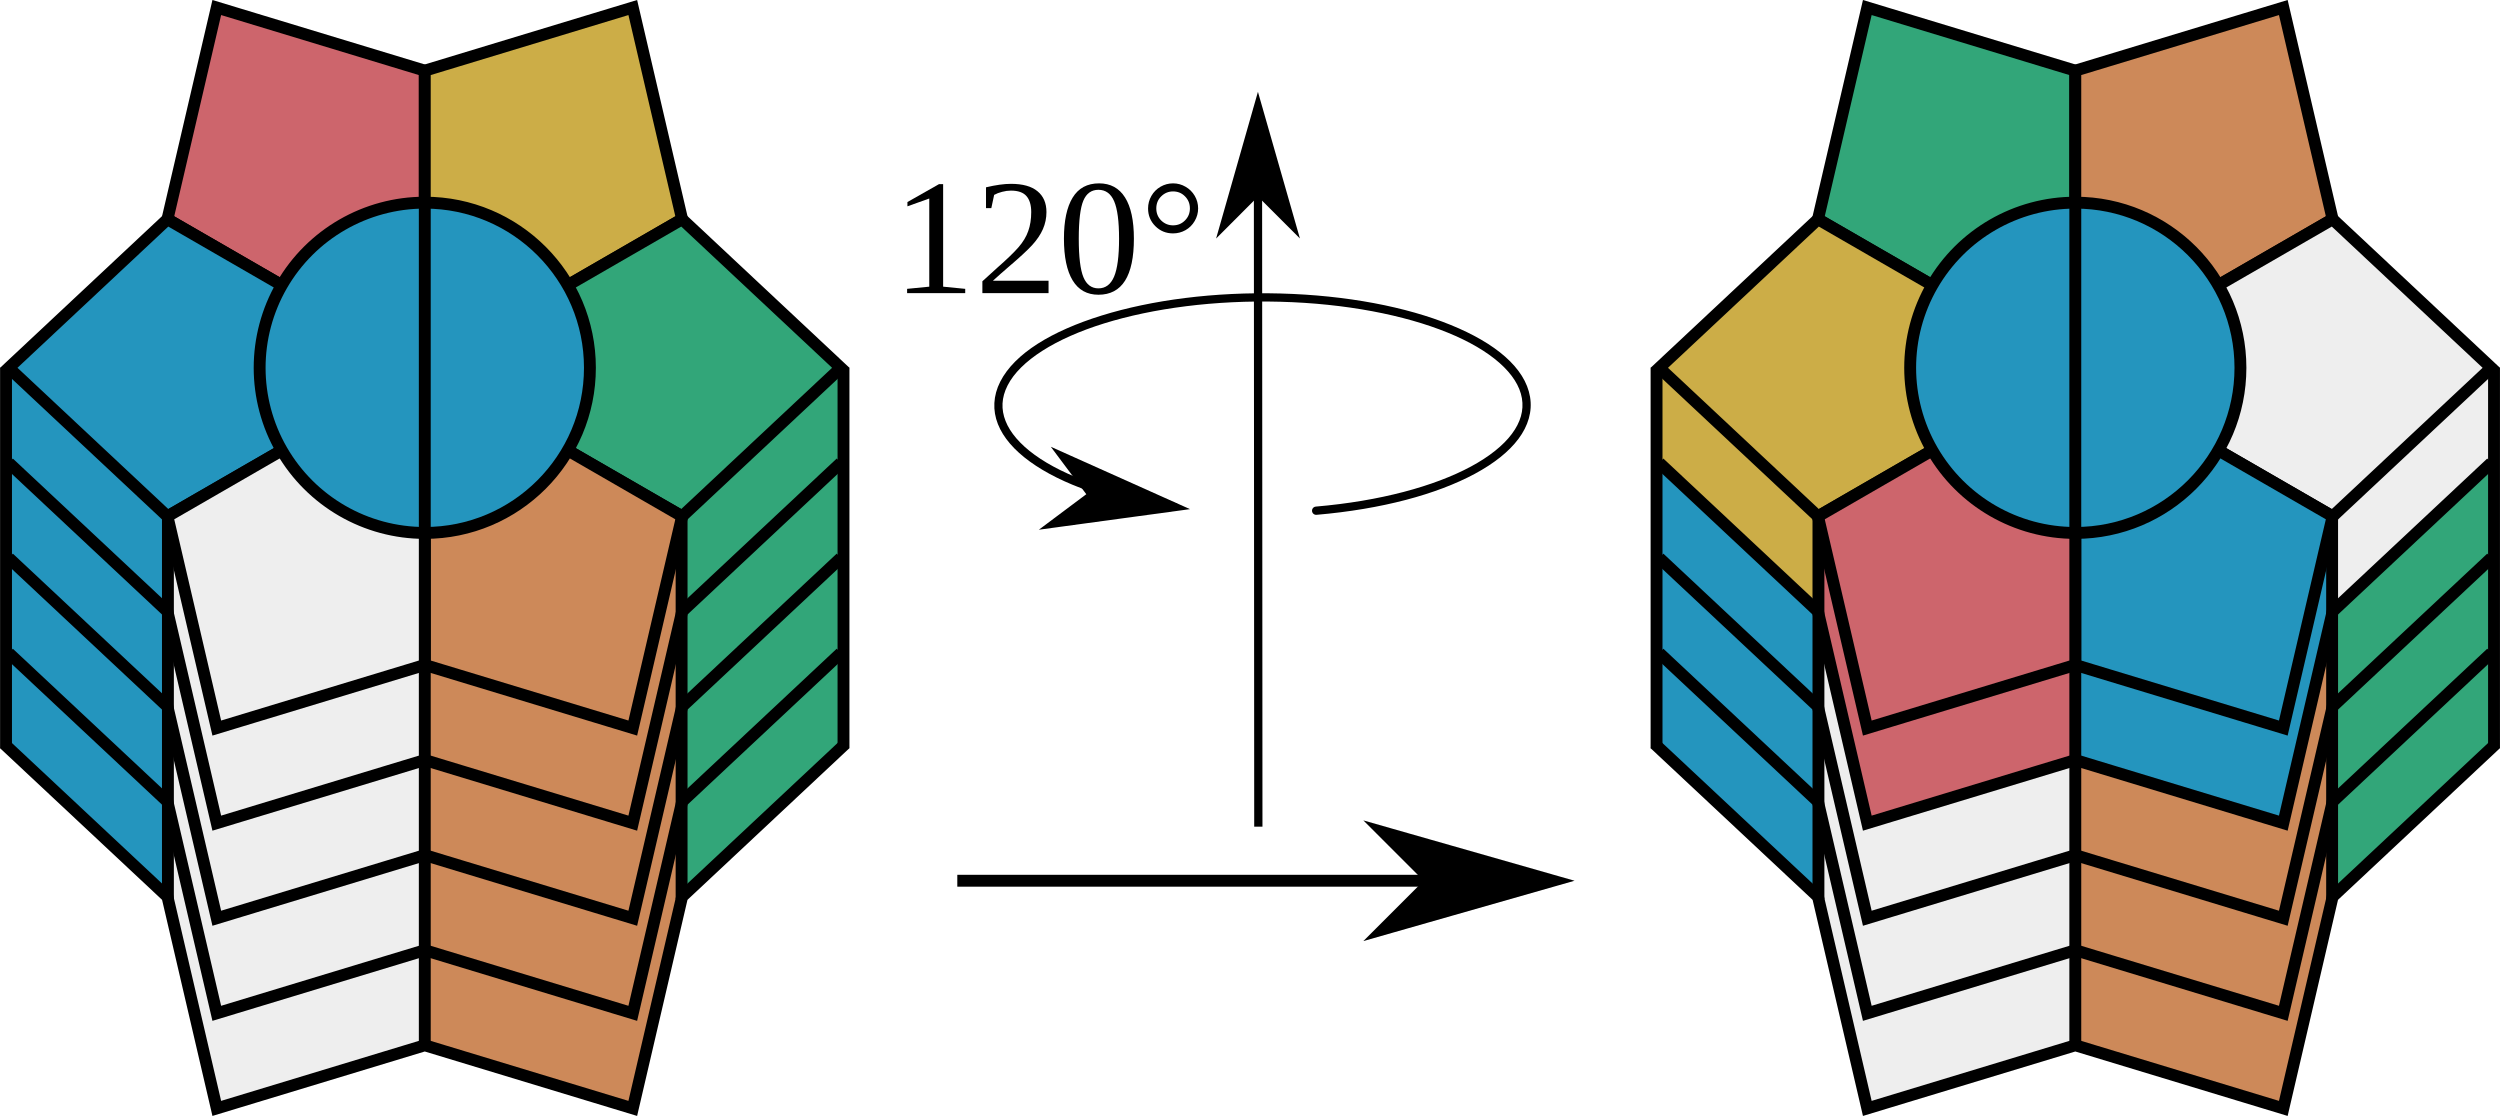
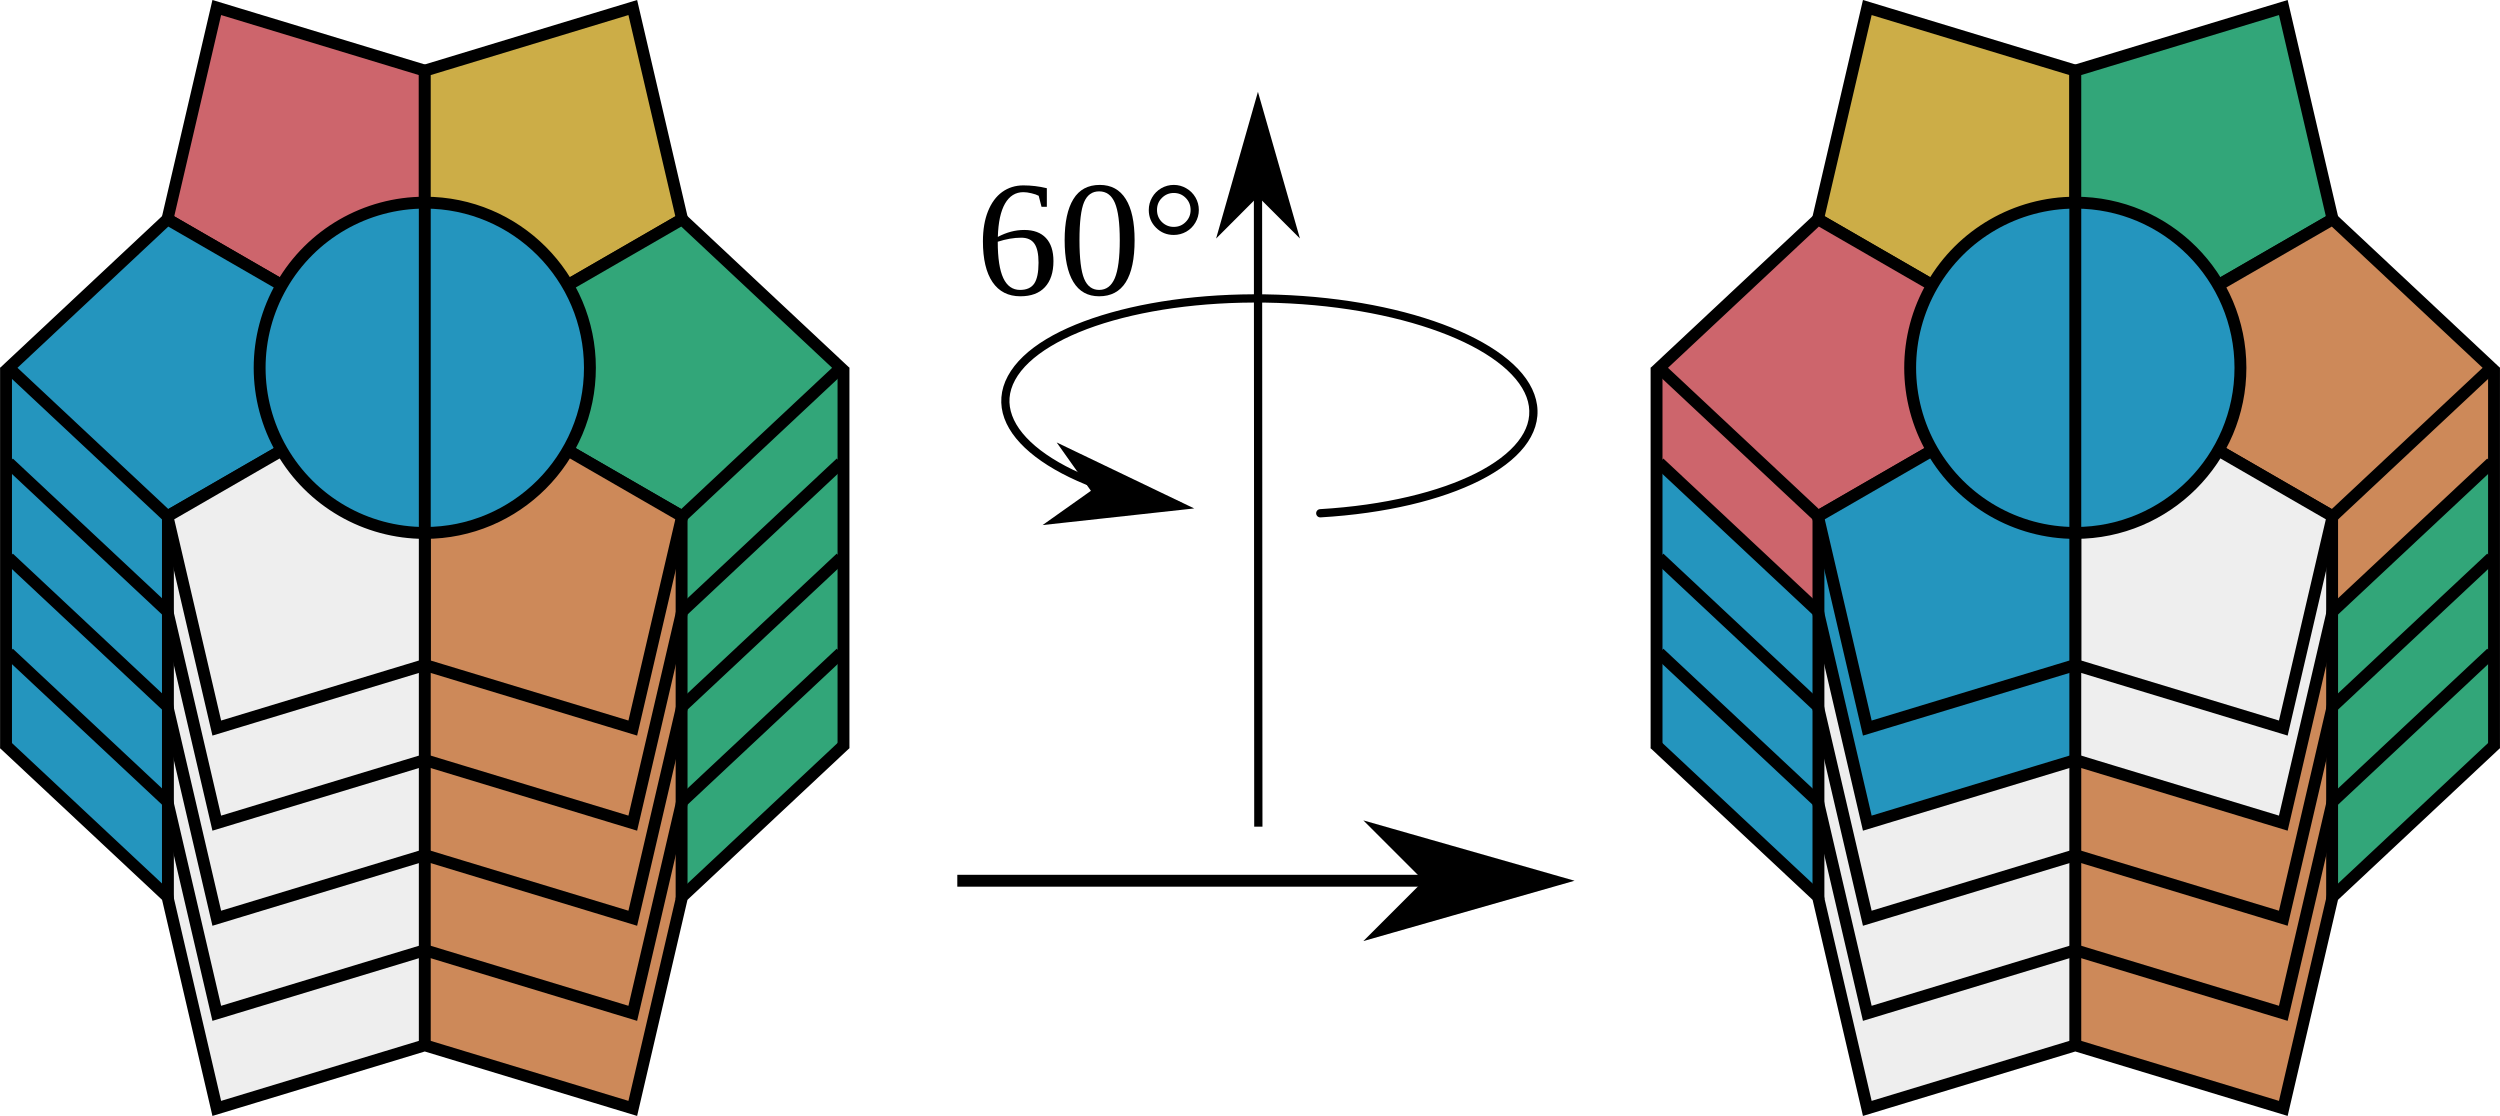
<svg xmlns="http://www.w3.org/2000/svg" width="170.989mm" height="76.325mm" viewBox="0 0 605.868 270.443" id="svg2" version="1.1">
  <defs id="defs4" />
  <g id="layer1" transform="translate(-4.306907,-4.640164)">
    <path id="path4321" d="m 108.066,235.24 49.606,14.704 11.314,-45.992 0.63,18.003 -11.956,51.304 -50.408,-15.298 z" style="fill:#cd8959;fill-opacity:1;fill-rule:evenodd;stroke:none;stroke-width:5;stroke-linecap:butt;stroke-linejoin:miter;stroke-miterlimit:4;stroke-dasharray:none;stroke-opacity:1" />
    <path style="fill:#cd8959;fill-opacity:1;fill-rule:evenodd;stroke:none;stroke-width:5;stroke-linecap:butt;stroke-linejoin:miter;stroke-miterlimit:4;stroke-dasharray:none;stroke-opacity:1" d="m 108.066,212.196 49.606,14.704 11.314,-45.992 0.63,18.003 -11.956,51.304 -50.408,-15.298 z" id="path4323" />
    <path id="path4325" d="m 108.066,189.153 49.606,14.704 11.314,-45.992 0.63,18.003 -11.956,51.304 -50.408,-15.298 z" style="fill:#cd8959;fill-opacity:1;fill-rule:evenodd;stroke:none;stroke-width:5;stroke-linecap:butt;stroke-linejoin:miter;stroke-miterlimit:4;stroke-dasharray:none;stroke-opacity:1" />
    <path style="fill:#cd8959;fill-opacity:1;fill-rule:evenodd;stroke:none;stroke-width:5;stroke-linecap:butt;stroke-linejoin:miter;stroke-miterlimit:4;stroke-dasharray:none;stroke-opacity:1" d="m 108.066,166.109 49.606,14.704 11.314,-45.992 0.63,18.003 -11.956,51.304 -50.408,-15.298 z" id="path4327" />
    <path style="fill:#eeeeee;fill-opacity:1;fill-rule:evenodd;stroke:none;stroke-width:5;stroke-linecap:butt;stroke-linejoin:miter;stroke-miterlimit:4;stroke-dasharray:none;stroke-opacity:1" d="M 106.436,235.064 56.627,250.526 45.11,205.698 44.887,221.955 56.843,273.259 107.251,257.961 Z" id="path4313" />
    <path id="path4315" d="M 106.436,212.021 56.627,227.482 45.11,182.654 44.887,198.912 56.843,250.215 107.251,234.917 Z" style="fill:#eeeeee;fill-opacity:1;fill-rule:evenodd;stroke:none;stroke-width:5;stroke-linecap:butt;stroke-linejoin:miter;stroke-miterlimit:4;stroke-dasharray:none;stroke-opacity:1" />
    <path style="fill:#eeeeee;fill-opacity:1;fill-rule:evenodd;stroke:none;stroke-width:5;stroke-linecap:butt;stroke-linejoin:miter;stroke-miterlimit:4;stroke-dasharray:none;stroke-opacity:1" d="M 106.436,188.977 56.627,204.438 45.11,159.61 44.887,175.868 56.843,227.171 107.251,211.874 Z" id="path4317" />
    <path id="path4319" d="M 106.436,165.933 56.627,181.394 45.11,136.566 44.887,152.824 56.843,204.128 107.251,188.83 Z" style="fill:#eeeeee;fill-opacity:1;fill-rule:evenodd;stroke:none;stroke-width:5;stroke-linecap:butt;stroke-linejoin:miter;stroke-miterlimit:4;stroke-dasharray:none;stroke-opacity:1" />
    <path style="fill:#32a679;fill-opacity:1;fill-rule:evenodd;stroke:none;stroke-width:5;stroke-linecap:butt;stroke-linejoin:miter;stroke-miterlimit:4;stroke-dasharray:none;stroke-opacity:1" d="m 169.577,198.05 0.038,23.905 38.452,-36.006 1.061,-23.09 z" id="path4299" />
    <path id="path4307" d="m 169.577,175.007 0.038,23.905 38.452,-36.006 1.061,-23.09 z" style="fill:#32a679;fill-opacity:1;fill-rule:evenodd;stroke:none;stroke-width:5;stroke-linecap:butt;stroke-linejoin:miter;stroke-miterlimit:4;stroke-dasharray:none;stroke-opacity:1" />
    <path style="fill:#32a679;fill-opacity:1;fill-rule:evenodd;stroke:none;stroke-width:5;stroke-linecap:butt;stroke-linejoin:miter;stroke-miterlimit:4;stroke-dasharray:none;stroke-opacity:1" d="m 169.577,151.963 0.038,23.905 38.452,-36.006 1.061,-23.09 z" id="path4309" />
    <path id="path4311" d="m 169.577,128.919 0.038,23.905 38.452,-36.006 1.061,-23.09 z" style="fill:#32a679;fill-opacity:1;fill-rule:evenodd;stroke:none;stroke-width:5;stroke-linecap:butt;stroke-linejoin:miter;stroke-miterlimit:4;stroke-dasharray:none;stroke-opacity:1" />
    <path style="fill:#2495be;fill-opacity:1;fill-rule:evenodd;stroke:none;stroke-width:5;stroke-linecap:butt;stroke-linejoin:miter;stroke-miterlimit:4;stroke-dasharray:none;stroke-opacity:1" d="M 44.517,174.719 44.887,198.912 6.434,162.906 7.002,139.121 Z" id="path4301" />
    <path id="path4303" d="M 44.517,151.676 44.887,175.868 6.434,139.862 7.002,116.077 Z" style="fill:#2495be;fill-opacity:1;fill-rule:evenodd;stroke:none;stroke-width:5;stroke-linecap:butt;stroke-linejoin:miter;stroke-miterlimit:4;stroke-dasharray:none;stroke-opacity:1" />
    <path style="fill:#2495be;fill-opacity:1;fill-rule:evenodd;stroke:none;stroke-width:5;stroke-linecap:butt;stroke-linejoin:miter;stroke-miterlimit:4;stroke-dasharray:none;stroke-opacity:1" d="M 44.517,128.632 44.887,152.824 6.434,116.818 7.002,93.033 Z" id="path4305" />
    <path id="path4293" d="M 44.517,197.763 44.887,221.955 6.434,185.95 7.002,162.165 Z" style="fill:#2495be;fill-opacity:1;fill-rule:evenodd;stroke:none;stroke-width:5;stroke-linecap:butt;stroke-linejoin:miter;stroke-miterlimit:4;stroke-dasharray:none;stroke-opacity:1" />
    <path id="path4287" d="m 5.291,184.899 39.595,37.056 11.956,51.304 50.408,-15.298 50.408,15.298 11.956,-51.304 39.553,-37.039" style="fill:none;fill-opacity:1;fill-rule:evenodd;stroke:#000000;stroke-width:2.88;stroke-linecap:butt;stroke-linejoin:miter;stroke-miterlimit:4;stroke-dasharray:none;stroke-opacity:1" />
    <path style="fill:none;fill-opacity:1;fill-rule:evenodd;stroke:#000000;stroke-width:2.88;stroke-linecap:butt;stroke-linejoin:miter;stroke-miterlimit:4;stroke-dasharray:none;stroke-opacity:1" d="m 6.434,162.905 38.452,36.006 11.956,51.304 50.408,-15.298 50.408,15.298 11.956,-51.304 38.452,-36.006" id="path4269" />
    <path id="path4267" d="m 6.434,139.862 38.452,36.006 11.956,51.304 50.408,-15.298 50.408,15.298 11.956,-51.304 38.452,-36.006" style="fill:none;fill-opacity:1;fill-rule:evenodd;stroke:#000000;stroke-width:2.88;stroke-linecap:butt;stroke-linejoin:miter;stroke-miterlimit:4;stroke-dasharray:none;stroke-opacity:1" />
    <path style="fill:none;fill-opacity:1;fill-rule:evenodd;stroke:#000000;stroke-width:2.88;stroke-linecap:butt;stroke-linejoin:miter;stroke-miterlimit:4;stroke-dasharray:none;stroke-opacity:1" d="m 6.434,116.818 38.452,36.006 11.956,51.304 50.408,-15.298 50.408,15.298 11.956,-51.304 38.452,-36.006" id="path4258" />
    <path style="fill:#cd656c;fill-opacity:1;fill-rule:evenodd;stroke:#000000;stroke-width:2.88;stroke-linecap:butt;stroke-linejoin:miter;stroke-miterlimit:4;stroke-dasharray:none;stroke-opacity:1" d="m 107.251,93.775 0,-72.012 L 56.843,6.465 44.887,57.769 Z" id="path4146" />
    <path id="path4148" d="m 107.251,93.775 0,-72.012 50.408,-15.298 11.956,51.304 z" style="fill:#ccad47;fill-opacity:1;fill-rule:evenodd;stroke:#000000;stroke-width:2.88;stroke-linecap:butt;stroke-linejoin:miter;stroke-miterlimit:4;stroke-dasharray:none;stroke-opacity:1" />
    <path id="path4150" d="M 107.251,93.775 169.615,129.78 208.067,93.775 169.615,57.769 Z" style="fill:#32a679;fill-opacity:1;fill-rule:evenodd;stroke:#000000;stroke-width:2.88;stroke-linecap:butt;stroke-linejoin:miter;stroke-miterlimit:4;stroke-dasharray:none;stroke-opacity:1" />
    <path style="fill:#cd8959;fill-opacity:1;fill-rule:evenodd;stroke:#000000;stroke-width:2.88;stroke-linecap:butt;stroke-linejoin:miter;stroke-miterlimit:4;stroke-dasharray:none;stroke-opacity:1" d="M 107.251,93.775 169.615,129.78 157.659,181.084 107.251,165.786 Z" id="path4152" />
    <path style="fill:#2495be;fill-opacity:1;fill-rule:evenodd;stroke:#000000;stroke-width:2.88;stroke-linecap:butt;stroke-linejoin:miter;stroke-miterlimit:4;stroke-dasharray:none;stroke-opacity:1" d="M 107.251,93.775 44.887,129.78 6.434,93.775 44.887,57.769 Z" id="path4154" />
    <path id="path4156" d="M 107.251,93.775 44.887,129.78 56.843,181.084 107.251,165.786 Z" style="fill:#eeeeee;fill-opacity:1;fill-rule:evenodd;stroke:#000000;stroke-width:2.88;stroke-linecap:butt;stroke-linejoin:miter;stroke-miterlimit:4;stroke-dasharray:none;stroke-opacity:1" />
    <path style="opacity:1;fill:#2495be;fill-opacity:1;stroke:#000000;stroke-width:2.88;stroke-linecap:round;stroke-linejoin:round;stroke-miterlimit:4;stroke-dasharray:none;stroke-dashoffset:0;stroke-opacity:1" id="path4140" d="m 107.251,133.796 a 40.021,40.021 0 0 1 -34.659,-20.011 40.021,40.021 0 0 1 0,-40.021 40.021,40.021 0 0 1 34.659,-20.011" />
    <path d="m 107.251,53.753 a 40.021,40.021 0 0 1 40.021,40.021 40.021,40.021 0 0 1 -40.021,40.021" id="path4158" style="opacity:1;fill:#2495be;fill-opacity:1;stroke:#000000;stroke-width:2.88;stroke-linecap:round;stroke-linejoin:round;stroke-miterlimit:4;stroke-dasharray:none;stroke-dashoffset:0;stroke-opacity:1" />
    <path style="fill:none;fill-rule:evenodd;stroke:#000000;stroke-width:2.88;stroke-linecap:butt;stroke-linejoin:miter;stroke-miterlimit:4;stroke-dasharray:none;stroke-opacity:1" d="m 107.251,132.987 0,-78.653" id="path4160" />
    <path style="fill:none;fill-rule:evenodd;stroke:#000000;stroke-width:2.88;stroke-linecap:butt;stroke-linejoin:miter;stroke-miterlimit:4;stroke-dasharray:none;stroke-opacity:1" d="m 5.767,185.95 0,-92.174" id="path4279" />
    <path id="path4281" d="m 45.001,222.578 0,-92.174" style="fill:none;fill-rule:evenodd;stroke:#000000;stroke-width:2.88;stroke-linecap:butt;stroke-linejoin:miter;stroke-miterlimit:4;stroke-dasharray:none;stroke-opacity:1" />
    <path id="path4283" d="m 208.726,185.95 0,-92.174" style="fill:none;fill-rule:evenodd;stroke:#000000;stroke-width:2.88;stroke-linecap:butt;stroke-linejoin:miter;stroke-miterlimit:4;stroke-dasharray:none;stroke-opacity:1" />
    <path style="fill:none;fill-rule:evenodd;stroke:#000000;stroke-width:2.88;stroke-linecap:butt;stroke-linejoin:miter;stroke-miterlimit:4;stroke-dasharray:none;stroke-opacity:1" d="m 169.489,222.578 0,-92.174" id="path4285" />
    <path id="path4291" d="m 107.251,258.144 0,-91.615" style="fill:none;fill-rule:evenodd;stroke:#000000;stroke-width:2.88;stroke-linecap:butt;stroke-linejoin:miter;stroke-miterlimit:4;stroke-dasharray:none;stroke-opacity:1" />
    <path style="fill:#cd8959;fill-opacity:1;fill-rule:evenodd;stroke:none;stroke-width:5;stroke-linecap:butt;stroke-linejoin:miter;stroke-miterlimit:4;stroke-dasharray:none;stroke-opacity:1" d="m 508.066,235.24 49.606,14.704 11.314,-45.992 0.63,18.003 -11.956,51.304 -50.408,-15.298 z" id="path4242" />
    <path id="path4244" d="m 508.066,212.196 49.606,14.704 11.314,-45.992 0.63,18.003 -11.956,51.304 -50.408,-15.298 z" style="fill:#cd8959;fill-opacity:1;fill-rule:evenodd;stroke:none;stroke-width:5;stroke-linecap:butt;stroke-linejoin:miter;stroke-miterlimit:4;stroke-dasharray:none;stroke-opacity:1" />
    <path style="fill:#cd8959;fill-opacity:1;fill-rule:evenodd;stroke:none;stroke-width:5;stroke-linecap:butt;stroke-linejoin:miter;stroke-miterlimit:4;stroke-dasharray:none;stroke-opacity:1" d="m 508.066,189.153 49.606,14.704 11.314,-45.992 0.63,18.003 -11.956,51.304 -50.408,-15.298 z" id="path4246" />
-     <path id="path4248" d="m 508.066,166.109 49.606,14.704 11.314,-45.992 0.63,18.003 -11.956,51.304 -50.408,-15.298 z" style="fill:#2495be;fill-opacity:1;fill-rule:evenodd;stroke:none;stroke-width:5;stroke-linecap:butt;stroke-linejoin:miter;stroke-miterlimit:4;stroke-dasharray:none;stroke-opacity:1" />
+     <path id="path4248" d="m 508.066,166.109 49.606,14.704 11.314,-45.992 0.63,18.003 -11.956,51.304 -50.408,-15.298 z" style="fill:#eeeeee;fill-opacity:1;fill-rule:evenodd;stroke:none;stroke-width:5;stroke-linecap:butt;stroke-linejoin:miter;stroke-miterlimit:4;stroke-dasharray:none;stroke-opacity:1" />
    <path id="path4250" d="m 506.436,235.064 -49.809,15.461 -11.517,-44.828 -0.223,16.258 11.956,51.304 50.408,-15.298 z" style="fill:#eeeeee;fill-opacity:1;fill-rule:evenodd;stroke:none;stroke-width:5;stroke-linecap:butt;stroke-linejoin:miter;stroke-miterlimit:4;stroke-dasharray:none;stroke-opacity:1" />
    <path style="fill:#eeeeee;fill-opacity:1;fill-rule:evenodd;stroke:none;stroke-width:5;stroke-linecap:butt;stroke-linejoin:miter;stroke-miterlimit:4;stroke-dasharray:none;stroke-opacity:1" d="m 506.436,212.021 -49.809,15.461 -11.517,-44.828 -0.223,16.258 11.956,51.304 50.408,-15.298 z" id="path4252" />
    <path id="path4254" d="m 506.436,188.977 -49.809,15.461 -11.517,-44.828 -0.223,16.258 11.956,51.304 50.408,-15.298 z" style="fill:#eeeeee;fill-opacity:1;fill-rule:evenodd;stroke:none;stroke-width:5;stroke-linecap:butt;stroke-linejoin:miter;stroke-miterlimit:4;stroke-dasharray:none;stroke-opacity:1" />
-     <path style="fill:#cd656c;fill-opacity:1;fill-rule:evenodd;stroke:none;stroke-width:5;stroke-linecap:butt;stroke-linejoin:miter;stroke-miterlimit:4;stroke-dasharray:none;stroke-opacity:1" d="m 506.436,165.933 -49.809,15.461 -11.517,-44.828 -0.223,16.258 11.956,51.304 50.408,-15.298 z" id="path4256" />
+     <path style="fill:#2495be;fill-opacity:1;fill-rule:evenodd;stroke:none;stroke-width:5;stroke-linecap:butt;stroke-linejoin:miter;stroke-miterlimit:4;stroke-dasharray:none;stroke-opacity:1" d="m 506.436,165.933 -49.809,15.461 -11.517,-44.828 -0.223,16.258 11.956,51.304 50.408,-15.298 z" id="path4256" />
    <path id="path4259" d="m 569.577,198.05 0.038,23.905 38.452,-36.006 1.061,-23.09 z" style="fill:#32a679;fill-opacity:1;fill-rule:evenodd;stroke:none;stroke-width:5;stroke-linecap:butt;stroke-linejoin:miter;stroke-miterlimit:4;stroke-dasharray:none;stroke-opacity:1" />
    <path style="fill:#32a679;fill-opacity:1;fill-rule:evenodd;stroke:none;stroke-width:5;stroke-linecap:butt;stroke-linejoin:miter;stroke-miterlimit:4;stroke-dasharray:none;stroke-opacity:1" d="m 569.577,175.007 0.038,23.905 38.452,-36.006 1.061,-23.09 z" id="path4261" />
    <path id="path4263" d="m 569.577,151.963 0.038,23.905 38.452,-36.006 1.061,-23.09 z" style="fill:#32a679;fill-opacity:1;fill-rule:evenodd;stroke:none;stroke-width:5;stroke-linecap:butt;stroke-linejoin:miter;stroke-miterlimit:4;stroke-dasharray:none;stroke-opacity:1" />
-     <path style="fill:#eeeeee;fill-opacity:1;fill-rule:evenodd;stroke:none;stroke-width:5;stroke-linecap:butt;stroke-linejoin:miter;stroke-miterlimit:4;stroke-dasharray:none;stroke-opacity:1" d="m 569.577,128.919 0.038,23.905 38.452,-36.006 1.061,-23.09 z" id="path4265" />
+     <path style="fill:#cd8959;fill-opacity:1;fill-rule:evenodd;stroke:none;stroke-width:5;stroke-linecap:butt;stroke-linejoin:miter;stroke-miterlimit:4;stroke-dasharray:none;stroke-opacity:1" d="m 569.577,128.919 0.038,23.905 38.452,-36.006 1.061,-23.09 z" id="path4265" />
    <path id="path4268" d="m 444.517,174.719 0.369,24.192 -38.452,-36.006 0.568,-23.785 z" style="fill:#2495be;fill-opacity:1;fill-rule:evenodd;stroke:none;stroke-width:5;stroke-linecap:butt;stroke-linejoin:miter;stroke-miterlimit:4;stroke-dasharray:none;stroke-opacity:1" />
    <path style="fill:#2495be;fill-opacity:1;fill-rule:evenodd;stroke:none;stroke-width:5;stroke-linecap:butt;stroke-linejoin:miter;stroke-miterlimit:4;stroke-dasharray:none;stroke-opacity:1" d="m 444.517,151.676 0.369,24.192 -38.452,-36.006 0.568,-23.785 z" id="path4270" />
-     <path id="path4272" d="m 444.517,128.632 0.369,24.192 -38.452,-36.006 0.568,-23.785 z" style="fill:#ccad47;fill-opacity:1;fill-rule:evenodd;stroke:none;stroke-width:5;stroke-linecap:butt;stroke-linejoin:miter;stroke-miterlimit:4;stroke-dasharray:none;stroke-opacity:1" />
+     <path id="path4272" d="m 444.517,128.632 0.369,24.192 -38.452,-36.006 0.568,-23.785 z" style="fill:#cd656c;fill-opacity:1;fill-rule:evenodd;stroke:none;stroke-width:5;stroke-linecap:butt;stroke-linejoin:miter;stroke-miterlimit:4;stroke-dasharray:none;stroke-opacity:1" />
    <path style="fill:#2495be;fill-opacity:1;fill-rule:evenodd;stroke:none;stroke-width:5;stroke-linecap:butt;stroke-linejoin:miter;stroke-miterlimit:4;stroke-dasharray:none;stroke-opacity:1" d="m 444.517,197.763 0.369,24.192 -38.452,-36.006 0.568,-23.785 z" id="path4274" />
    <path style="fill:none;fill-opacity:1;fill-rule:evenodd;stroke:#000000;stroke-width:2.88;stroke-linecap:butt;stroke-linejoin:miter;stroke-miterlimit:4;stroke-dasharray:none;stroke-opacity:1" d="m 405.291,184.899 39.595,37.056 11.956,51.304 50.408,-15.298 50.408,15.298 11.956,-51.304 39.553,-37.039" id="path4276" />
    <path id="path4278" d="m 406.434,162.905 38.452,36.006 11.956,51.304 50.408,-15.298 50.408,15.298 11.956,-51.304 38.452,-36.006" style="fill:none;fill-opacity:1;fill-rule:evenodd;stroke:#000000;stroke-width:2.88;stroke-linecap:butt;stroke-linejoin:miter;stroke-miterlimit:4;stroke-dasharray:none;stroke-opacity:1" />
    <path style="fill:none;fill-opacity:1;fill-rule:evenodd;stroke:#000000;stroke-width:2.88;stroke-linecap:butt;stroke-linejoin:miter;stroke-miterlimit:4;stroke-dasharray:none;stroke-opacity:1" d="m 406.434,139.862 38.452,36.006 11.956,51.304 50.408,-15.298 50.408,15.298 11.956,-51.304 38.452,-36.006" id="path4280" />
    <path id="path4282" d="m 406.434,116.818 38.452,36.006 11.956,51.304 50.408,-15.298 50.408,15.298 11.956,-51.304 38.452,-36.006" style="fill:none;fill-opacity:1;fill-rule:evenodd;stroke:#000000;stroke-width:2.88;stroke-linecap:butt;stroke-linejoin:miter;stroke-miterlimit:4;stroke-dasharray:none;stroke-opacity:1" />
-     <path id="path4284" d="m 507.251,93.775 0,-72.012 L 456.843,6.465 444.887,57.769 Z" style="fill:#32a679;fill-opacity:1;fill-rule:evenodd;stroke:#000000;stroke-width:2.88;stroke-linecap:butt;stroke-linejoin:miter;stroke-miterlimit:4;stroke-dasharray:none;stroke-opacity:1" />
-     <path style="fill:#cd8959;fill-opacity:1;fill-rule:evenodd;stroke:#000000;stroke-width:2.88;stroke-linecap:butt;stroke-linejoin:miter;stroke-miterlimit:4;stroke-dasharray:none;stroke-opacity:1" d="m 507.251,93.775 0,-72.012 50.408,-15.298 11.956,51.304 z" id="path4286" />
-     <path style="fill:#eeeeee;fill-opacity:1;fill-rule:evenodd;stroke:#000000;stroke-width:2.88;stroke-linecap:butt;stroke-linejoin:miter;stroke-miterlimit:4;stroke-dasharray:none;stroke-opacity:1" d="M 507.251,93.775 569.615,129.78 608.067,93.775 569.615,57.769 Z" id="path4288" />
-     <path id="path4290" d="M 507.251,93.775 569.615,129.78 557.659,181.084 507.251,165.786 Z" style="fill:#2495be;fill-opacity:1;fill-rule:evenodd;stroke:#000000;stroke-width:2.88;stroke-linecap:butt;stroke-linejoin:miter;stroke-miterlimit:4;stroke-dasharray:none;stroke-opacity:1" />
-     <path id="path4292" d="M 507.251,93.775 444.887,129.78 406.434,93.775 444.887,57.769 Z" style="fill:#ccad47;fill-opacity:1;fill-rule:evenodd;stroke:#000000;stroke-width:2.88;stroke-linecap:butt;stroke-linejoin:miter;stroke-miterlimit:4;stroke-dasharray:none;stroke-opacity:1" />
-     <path style="fill:#cd656c;fill-opacity:1;fill-rule:evenodd;stroke:#000000;stroke-width:2.88;stroke-linecap:butt;stroke-linejoin:miter;stroke-miterlimit:4;stroke-dasharray:none;stroke-opacity:1" d="m 507.251,93.775 -62.364,36.006 11.956,51.304 50.408,-15.298 z" id="path4294" />
+     <path id="path4284" d="m 507.251,93.775 0,-72.012 L 456.843,6.465 444.887,57.769 Z" style="fill:#ccad47;fill-opacity:1;fill-rule:evenodd;stroke:#000000;stroke-width:2.88;stroke-linecap:butt;stroke-linejoin:miter;stroke-miterlimit:4;stroke-dasharray:none;stroke-opacity:1" />
+     <path style="fill:#32a679;fill-opacity:1;fill-rule:evenodd;stroke:#000000;stroke-width:2.88;stroke-linecap:butt;stroke-linejoin:miter;stroke-miterlimit:4;stroke-dasharray:none;stroke-opacity:1" d="m 507.251,93.775 0,-72.012 50.408,-15.298 11.956,51.304 z" id="path4286" />
+     <path style="fill:#cd8959;fill-opacity:1;fill-rule:evenodd;stroke:#000000;stroke-width:2.88;stroke-linecap:butt;stroke-linejoin:miter;stroke-miterlimit:4;stroke-dasharray:none;stroke-opacity:1" d="M 507.251,93.775 569.615,129.78 608.067,93.775 569.615,57.769 Z" id="path4288" />
+     <path id="path4290" d="M 507.251,93.775 569.615,129.78 557.659,181.084 507.251,165.786 Z" style="fill:#eeeeee;fill-opacity:1;fill-rule:evenodd;stroke:#000000;stroke-width:2.88;stroke-linecap:butt;stroke-linejoin:miter;stroke-miterlimit:4;stroke-dasharray:none;stroke-opacity:1" />
+     <path id="path4292" d="M 507.251,93.775 444.887,129.78 406.434,93.775 444.887,57.769 Z" style="fill:#cd656c;fill-opacity:1;fill-rule:evenodd;stroke:#000000;stroke-width:2.88;stroke-linecap:butt;stroke-linejoin:miter;stroke-miterlimit:4;stroke-dasharray:none;stroke-opacity:1" />
+     <path style="fill:#2495be;fill-opacity:1;fill-rule:evenodd;stroke:#000000;stroke-width:2.88;stroke-linecap:butt;stroke-linejoin:miter;stroke-miterlimit:4;stroke-dasharray:none;stroke-opacity:1" d="m 507.251,93.775 -62.364,36.006 11.956,51.304 50.408,-15.298 z" id="path4294" />
    <path d="m 507.251,133.796 a 40.021,40.021 0 0 1 -34.659,-20.011 40.021,40.021 0 0 1 0,-40.021 40.021,40.021 0 0 1 34.659,-20.011" id="path4296" style="opacity:1;fill:#2495be;fill-opacity:1;stroke:#000000;stroke-width:2.88;stroke-linecap:round;stroke-linejoin:round;stroke-miterlimit:4;stroke-dasharray:none;stroke-dashoffset:0;stroke-opacity:1" />
    <path style="opacity:1;fill:#2495be;fill-opacity:1;stroke:#000000;stroke-width:2.88;stroke-linecap:round;stroke-linejoin:round;stroke-miterlimit:4;stroke-dasharray:none;stroke-dashoffset:0;stroke-opacity:1" id="path4298" d="m 507.251,53.753 a 40.021,40.021 0 0 1 40.021,40.021 40.021,40.021 0 0 1 -40.021,40.021" />
    <path id="path4300" d="m 507.251,132.987 0,-78.653" style="fill:none;fill-rule:evenodd;stroke:#000000;stroke-width:2.88;stroke-linecap:butt;stroke-linejoin:miter;stroke-miterlimit:4;stroke-dasharray:none;stroke-opacity:1" />
    <path id="path4302" d="m 405.767,185.95 0,-92.174" style="fill:none;fill-rule:evenodd;stroke:#000000;stroke-width:2.88;stroke-linecap:butt;stroke-linejoin:miter;stroke-miterlimit:4;stroke-dasharray:none;stroke-opacity:1" />
    <path style="fill:none;fill-rule:evenodd;stroke:#000000;stroke-width:2.88;stroke-linecap:butt;stroke-linejoin:miter;stroke-miterlimit:4;stroke-dasharray:none;stroke-opacity:1" d="m 445.002,222.578 0,-92.174" id="path4304" />
    <path style="fill:none;fill-rule:evenodd;stroke:#000000;stroke-width:2.88;stroke-linecap:butt;stroke-linejoin:miter;stroke-miterlimit:4;stroke-dasharray:none;stroke-opacity:1" d="m 608.726,185.95 0,-92.174" id="path4306" />
    <path id="path4308" d="m 569.489,222.578 0,-92.174" style="fill:none;fill-rule:evenodd;stroke:#000000;stroke-width:2.88;stroke-linecap:butt;stroke-linejoin:miter;stroke-miterlimit:4;stroke-dasharray:none;stroke-opacity:1" />
    <path style="fill:none;fill-rule:evenodd;stroke:#000000;stroke-width:2.88;stroke-linecap:butt;stroke-linejoin:miter;stroke-miterlimit:4;stroke-dasharray:none;stroke-opacity:1" d="m 507.251,258.144 0,-91.615" id="path4310" />
    <g id="g5512">
      <path style="color:#000000;font-style:normal;font-variant:normal;font-weight:normal;font-stretch:normal;font-size:medium;line-height:normal;font-family:sans-serif;text-indent:0;text-align:start;text-decoration:none;text-decoration-line:none;text-decoration-style:solid;text-decoration-color:#000000;letter-spacing:normal;word-spacing:normal;text-transform:none;direction:ltr;block-progression:tb;writing-mode:lr-tb;baseline-shift:baseline;text-anchor:start;white-space:normal;clip-rule:nonzero;display:inline;overflow:visible;visibility:visible;opacity:1;isolation:auto;mix-blend-mode:normal;color-interpolation:sRGB;color-interpolation-filters:linearRGB;solid-color:#000000;solid-opacity:1;fill:#000000;fill-opacity:1;fill-rule:evenodd;stroke:none;stroke-width:2.88;stroke-linecap:butt;stroke-linejoin:miter;stroke-miterlimit:4;stroke-dasharray:none;stroke-dashoffset:0;stroke-opacity:1;color-rendering:auto;image-rendering:auto;shape-rendering:auto;text-rendering:auto;enable-background:accumulate" d="m 236.307,216.645 0,2.879 144,0 0,-2.879 -144,0 z" id="path4312" />
      <path style="fill:#000000;fill-opacity:1;fill-rule:evenodd;stroke:#000000;stroke-width:2.304pt;stroke-opacity:1" d="m 351.507,218.084 -11.52,11.52 40.32,-11.52 -40.32,-11.52 11.52,11.52 z" id="path5518" />
    </g>
    <g id="g5526" transform="matrix(0.8552111,-0.5182799,0.5182799,0.8552111,-6.741364,174.2247)">
      <path style="color:#000000;font-style:normal;font-variant:normal;font-weight:normal;font-stretch:normal;font-size:medium;line-height:normal;font-family:sans-serif;text-indent:0;text-align:start;text-decoration:none;text-decoration-line:none;text-decoration-style:solid;text-decoration-color:#000000;letter-spacing:normal;word-spacing:normal;text-transform:none;direction:ltr;block-progression:tb;writing-mode:lr-tb;baseline-shift:baseline;text-anchor:start;white-space:normal;clip-rule:nonzero;display:inline;overflow:visible;visibility:visible;opacity:1;isolation:auto;mix-blend-mode:normal;color-interpolation:sRGB;color-interpolation-filters:linearRGB;solid-color:#000000;solid-opacity:1;fill:#000000;fill-opacity:1;fill-rule:evenodd;stroke:none;stroke-width:2;stroke-linecap:butt;stroke-linejoin:miter;stroke-miterlimit:4;stroke-dasharray:none;stroke-dashoffset:0;stroke-opacity:1;color-rendering:auto;image-rendering:auto;shape-rendering:auto;text-rendering:auto;enable-background:accumulate" d="m 343.66,40.531 -90.209,149.035 1.711,1.035 90.209,-149.035 -1.711,-1.035 z" id="path4668" />
      <path id="path5532" d="m 334.159,58.159 2.701,10.986 7.655,-28.096 -21.343,19.811 10.986,-2.701 z" style="fill:#000000;fill-opacity:1;fill-rule:evenodd;stroke:#000000;stroke-width:1.6pt;stroke-opacity:1" />
    </g>
-     <g id="g5534" transform="matrix(0.8602361,-0.509896,0.509896,0.8602361,-8.966598,157.1195)">
+     <g id="g5534" transform="matrix(0.8732027,-0.4873572,0.4873572,0.8732027,-8.600898,149.0928)">
      <path style="color:#000000;font-style:normal;font-variant:normal;font-weight:normal;font-stretch:normal;font-size:medium;line-height:normal;font-family:sans-serif;text-indent:0;text-align:start;text-decoration:none;text-decoration-line:none;text-decoration-style:solid;text-decoration-color:#000000;letter-spacing:normal;word-spacing:normal;text-transform:none;direction:ltr;block-progression:tb;writing-mode:lr-tb;baseline-shift:baseline;text-anchor:start;white-space:normal;clip-rule:nonzero;display:inline;overflow:visible;visibility:visible;opacity:1;isolation:auto;mix-blend-mode:normal;color-interpolation:sRGB;color-interpolation-filters:linearRGB;solid-color:#000000;solid-opacity:1;fill:#000000;fill-opacity:1;fill-rule:nonzero;stroke:none;stroke-width:2;stroke-linecap:round;stroke-linejoin:round;stroke-miterlimit:4;stroke-dasharray:none;stroke-dashoffset:0;stroke-opacity:1;color-rendering:auto;image-rendering:auto;shape-rendering:auto;text-rendering:auto;enable-background:accumulate" d="M 319.87,95.031 C 306.28,86.474 292.157,80.446 279.847,77.513 c -12.31,-2.933 -22.836,-2.855 -29.313,1.257 -3.238,2.056 -5.169,5.041 -5.732,8.548 -0.563,3.507 0.181,7.499 2.039,11.788 3.714,8.577 11.905,18.415 23.847,28.034 a 1,1 0 1 0 1.254,-1.557 c -11.77,-9.48 -19.757,-19.173 -23.265,-27.273 -1.754,-4.05 -2.381,-7.681 -1.9,-10.675 0.481,-2.994 2.011,-5.388 4.828,-7.176 5.634,-3.576 15.736,-3.869 27.78,-0.999 12.044,2.869 26,8.815 39.419,17.265 13.419,8.45 24.238,18.106 31.065,27.104 6.827,8.998 9.533,17.254 7.366,22.863 -1.083,2.805 -3.263,4.842 -6.495,6.189 -3.232,1.347 -7.507,1.95 -12.552,1.746 -10.089,-0.408 -23.225,-4.025 -37.283,-10.807 a 1.001,1.001 0 1 0 -0.87,1.802 c 14.246,6.872 27.579,10.579 38.072,11.003 5.247,0.212 9.792,-0.394 13.402,-1.899 3.61,-1.504 6.295,-3.959 7.591,-7.313 2.591,-6.708 -0.614,-15.535 -7.639,-24.794 -7.025,-9.258 -18.002,-19.03 -31.592,-27.588 z" id="path4826" />
      <path style="fill:#000000;fill-opacity:1;fill-rule:evenodd;stroke:#000000;stroke-width:1.6pt;stroke-opacity:1" d="m 255.738,113.814 -11.249,1.212 26.824,11.334 -16.787,-23.795 1.212,11.249 z" id="path5540" />
    </g>
-     <g transform="translate(-93.32913,51.45135)" style="font-style:normal;font-weight:normal;font-size:40px;line-height:125%;font-family:Sans;letter-spacing:0px;word-spacing:0px;fill:#000000;fill-opacity:1;stroke:none;stroke-width:1px;stroke-linecap:butt;stroke-linejoin:miter;stroke-opacity:1" id="flowRoot4214">
-       <path d="m 326.201,22.663 5.352,0.527 0,1.035 -14.082,0 0,-1.035 5.371,-0.527 0,-21.367 -5.293,1.895 0,-1.035 7.637,-4.336 1.016,0 0,24.844 z" style="font-style:normal;font-variant:normal;font-weight:normal;font-stretch:normal;font-family:'Liberation Serif';-inkscape-font-specification:'Liberation Serif'" id="path4223" />
-       <path d="m 351.748,24.226 -16.035,0 0,-2.871 3.633,-3.301 q 3.496,-3.066 5.137,-4.961 1.641,-1.895 2.344,-3.906 0.723,-2.012 0.723,-4.609 0,-2.539 -1.152,-3.867 -1.152,-1.328 -3.77,-1.328 -1.035,0 -2.129,0.293 -1.094,0.273 -1.934,0.742 l -0.684,3.203 -1.289,0 0,-5.039 q 3.555,-0.84 6.035,-0.84 4.297,0 6.445,1.797 2.168,1.777 2.168,5.039 0,2.188 -0.859,4.141 -0.84,1.934 -2.598,3.867 -1.758,1.914 -5.82,5.371 -1.738,1.484 -3.691,3.262 l 13.477,0 0,3.008 z" style="font-style:normal;font-variant:normal;font-weight:normal;font-stretch:normal;font-family:'Liberation Serif';-inkscape-font-specification:'Liberation Serif'" id="path4225" />
-       <path d="m 372.432,11.023 q 0,13.594 -8.594,13.594 -4.141,0 -6.25,-3.477 -2.109,-3.477 -2.109,-10.117 0,-6.504 2.109,-9.941 2.109,-3.457 6.406,-3.457 4.141,0 6.289,3.418 2.148,3.398 2.148,9.98 z m -3.594,0 q 0,-6.289 -1.191,-9.063 -1.191,-2.773 -3.809,-2.773 -2.539,0 -3.652,2.617 -1.113,2.617 -1.113,9.219 0,6.641 1.133,9.355 1.133,2.695 3.633,2.695 2.578,0 3.789,-2.832 1.211,-2.852 1.211,-9.219 z" style="font-style:normal;font-variant:normal;font-weight:normal;font-stretch:normal;font-family:'Liberation Serif';-inkscape-font-specification:'Liberation Serif'" id="path4227" />
-       <path d="m 375.869,3.699 q 0,-1.621 0.801,-3.027 0.801,-1.406 2.207,-2.227 1.426,-0.82 3.047,-0.82 1.621,0 3.027,0.82 1.406,0.801 2.227,2.207 0.82,1.406 0.82,3.047 0,1.641 -0.84,3.066 -0.82,1.406 -2.227,2.207 -1.406,0.781 -3.008,0.781 -2.539,0 -4.297,-1.758 -1.758,-1.758 -1.758,-4.297 z m 1.992,0 q 0,1.738 1.191,2.93 1.211,1.172 2.871,1.172 1.719,0 2.891,-1.191 1.191,-1.191 1.191,-2.91 0,-1.738 -1.191,-2.93 -1.172,-1.191 -2.891,-1.191 -1.66,0 -2.871,1.191 -1.191,1.172 -1.191,2.93 z" style="font-style:normal;font-variant:normal;font-weight:normal;font-stretch:normal;font-family:'Liberation Serif';-inkscape-font-specification:'Liberation Serif'" id="path4229" />
+     <g transform="translate(34.79724,144.862)" style="font-style:normal;font-weight:normal;font-size:40px;line-height:125%;font-family:Sans;letter-spacing:0px;word-spacing:0px;fill:#000000;fill-opacity:1;stroke:none;stroke-width:1px;stroke-linecap:butt;stroke-linejoin:miter;stroke-opacity:1" id="flowRoot4217">
+       <path d="m 224.809,-76.934 q 0,4.082 -2.07,6.309 -2.051,2.207 -5.938,2.207 -4.414,0 -6.758,-3.438 -2.324,-3.438 -2.324,-9.883 0,-4.219 1.23,-7.285 1.23,-3.066 3.438,-4.668 2.227,-1.602 5.137,-1.602 2.852,0 5.684,0.684 l 0,4.512 -1.289,0 -0.684,-2.676 q -0.645,-0.352 -1.738,-0.605 -1.094,-0.273 -1.973,-0.273 -2.852,0 -4.453,2.773 -1.582,2.754 -1.738,8.066 3.184,-1.68 6.387,-1.68 3.457,0 5.273,1.953 1.816,1.934 1.816,5.605 z m -8.086,6.973 q 2.363,0 3.418,-1.523 1.055,-1.543 1.055,-5.078 0,-3.203 -1.016,-4.629 -0.996,-1.426 -3.184,-1.426 -2.676,0 -5.684,0.977 0,5.957 1.348,8.828 1.348,2.852 4.062,2.852 z" style="font-style:normal;font-variant:normal;font-weight:normal;font-stretch:normal;font-family:'Liberation Serif';-inkscape-font-specification:'Liberation Serif'" id="path4226" />
+       <path d="m 244.477,-82.012 q 0,13.594 -8.594,13.594 -4.141,0 -6.25,-3.477 -2.109,-3.477 -2.109,-10.117 0,-6.504 2.109,-9.941 2.109,-3.457 6.406,-3.457 4.141,0 6.289,3.418 2.148,3.398 2.148,9.98 z m -3.594,0 q 0,-6.289 -1.191,-9.062 -1.191,-2.773 -3.809,-2.773 -2.539,0 -3.652,2.617 -1.113,2.617 -1.113,9.219 0,6.641 1.133,9.355 1.133,2.695 3.633,2.695 2.578,0 3.789,-2.832 1.211,-2.852 1.211,-9.219 z" style="font-style:normal;font-variant:normal;font-weight:normal;font-stretch:normal;font-family:'Liberation Serif';-inkscape-font-specification:'Liberation Serif'" id="path4228" />
+       <path d="m 247.914,-89.337 q 0,-1.621 0.801,-3.027 0.801,-1.406 2.207,-2.227 1.426,-0.82 3.047,-0.82 1.621,0 3.027,0.82 1.406,0.801 2.227,2.207 0.82,1.406 0.82,3.047 0,1.641 -0.84,3.066 -0.82,1.406 -2.227,2.207 -1.406,0.781 -3.008,0.781 -2.539,0 -4.297,-1.758 -1.758,-1.758 -1.758,-4.297 z m 1.992,0 q 0,1.738 1.191,2.93 1.211,1.172 2.871,1.172 1.719,0 2.891,-1.191 1.191,-1.191 1.191,-2.91 0,-1.738 -1.191,-2.93 -1.172,-1.191 -2.891,-1.191 -1.66,0 -2.871,1.191 -1.191,1.172 -1.191,2.93 z" style="font-style:normal;font-variant:normal;font-weight:normal;font-stretch:normal;font-family:'Liberation Serif';-inkscape-font-specification:'Liberation Serif'" id="path4230" />
    </g>
  </g>
</svg>
